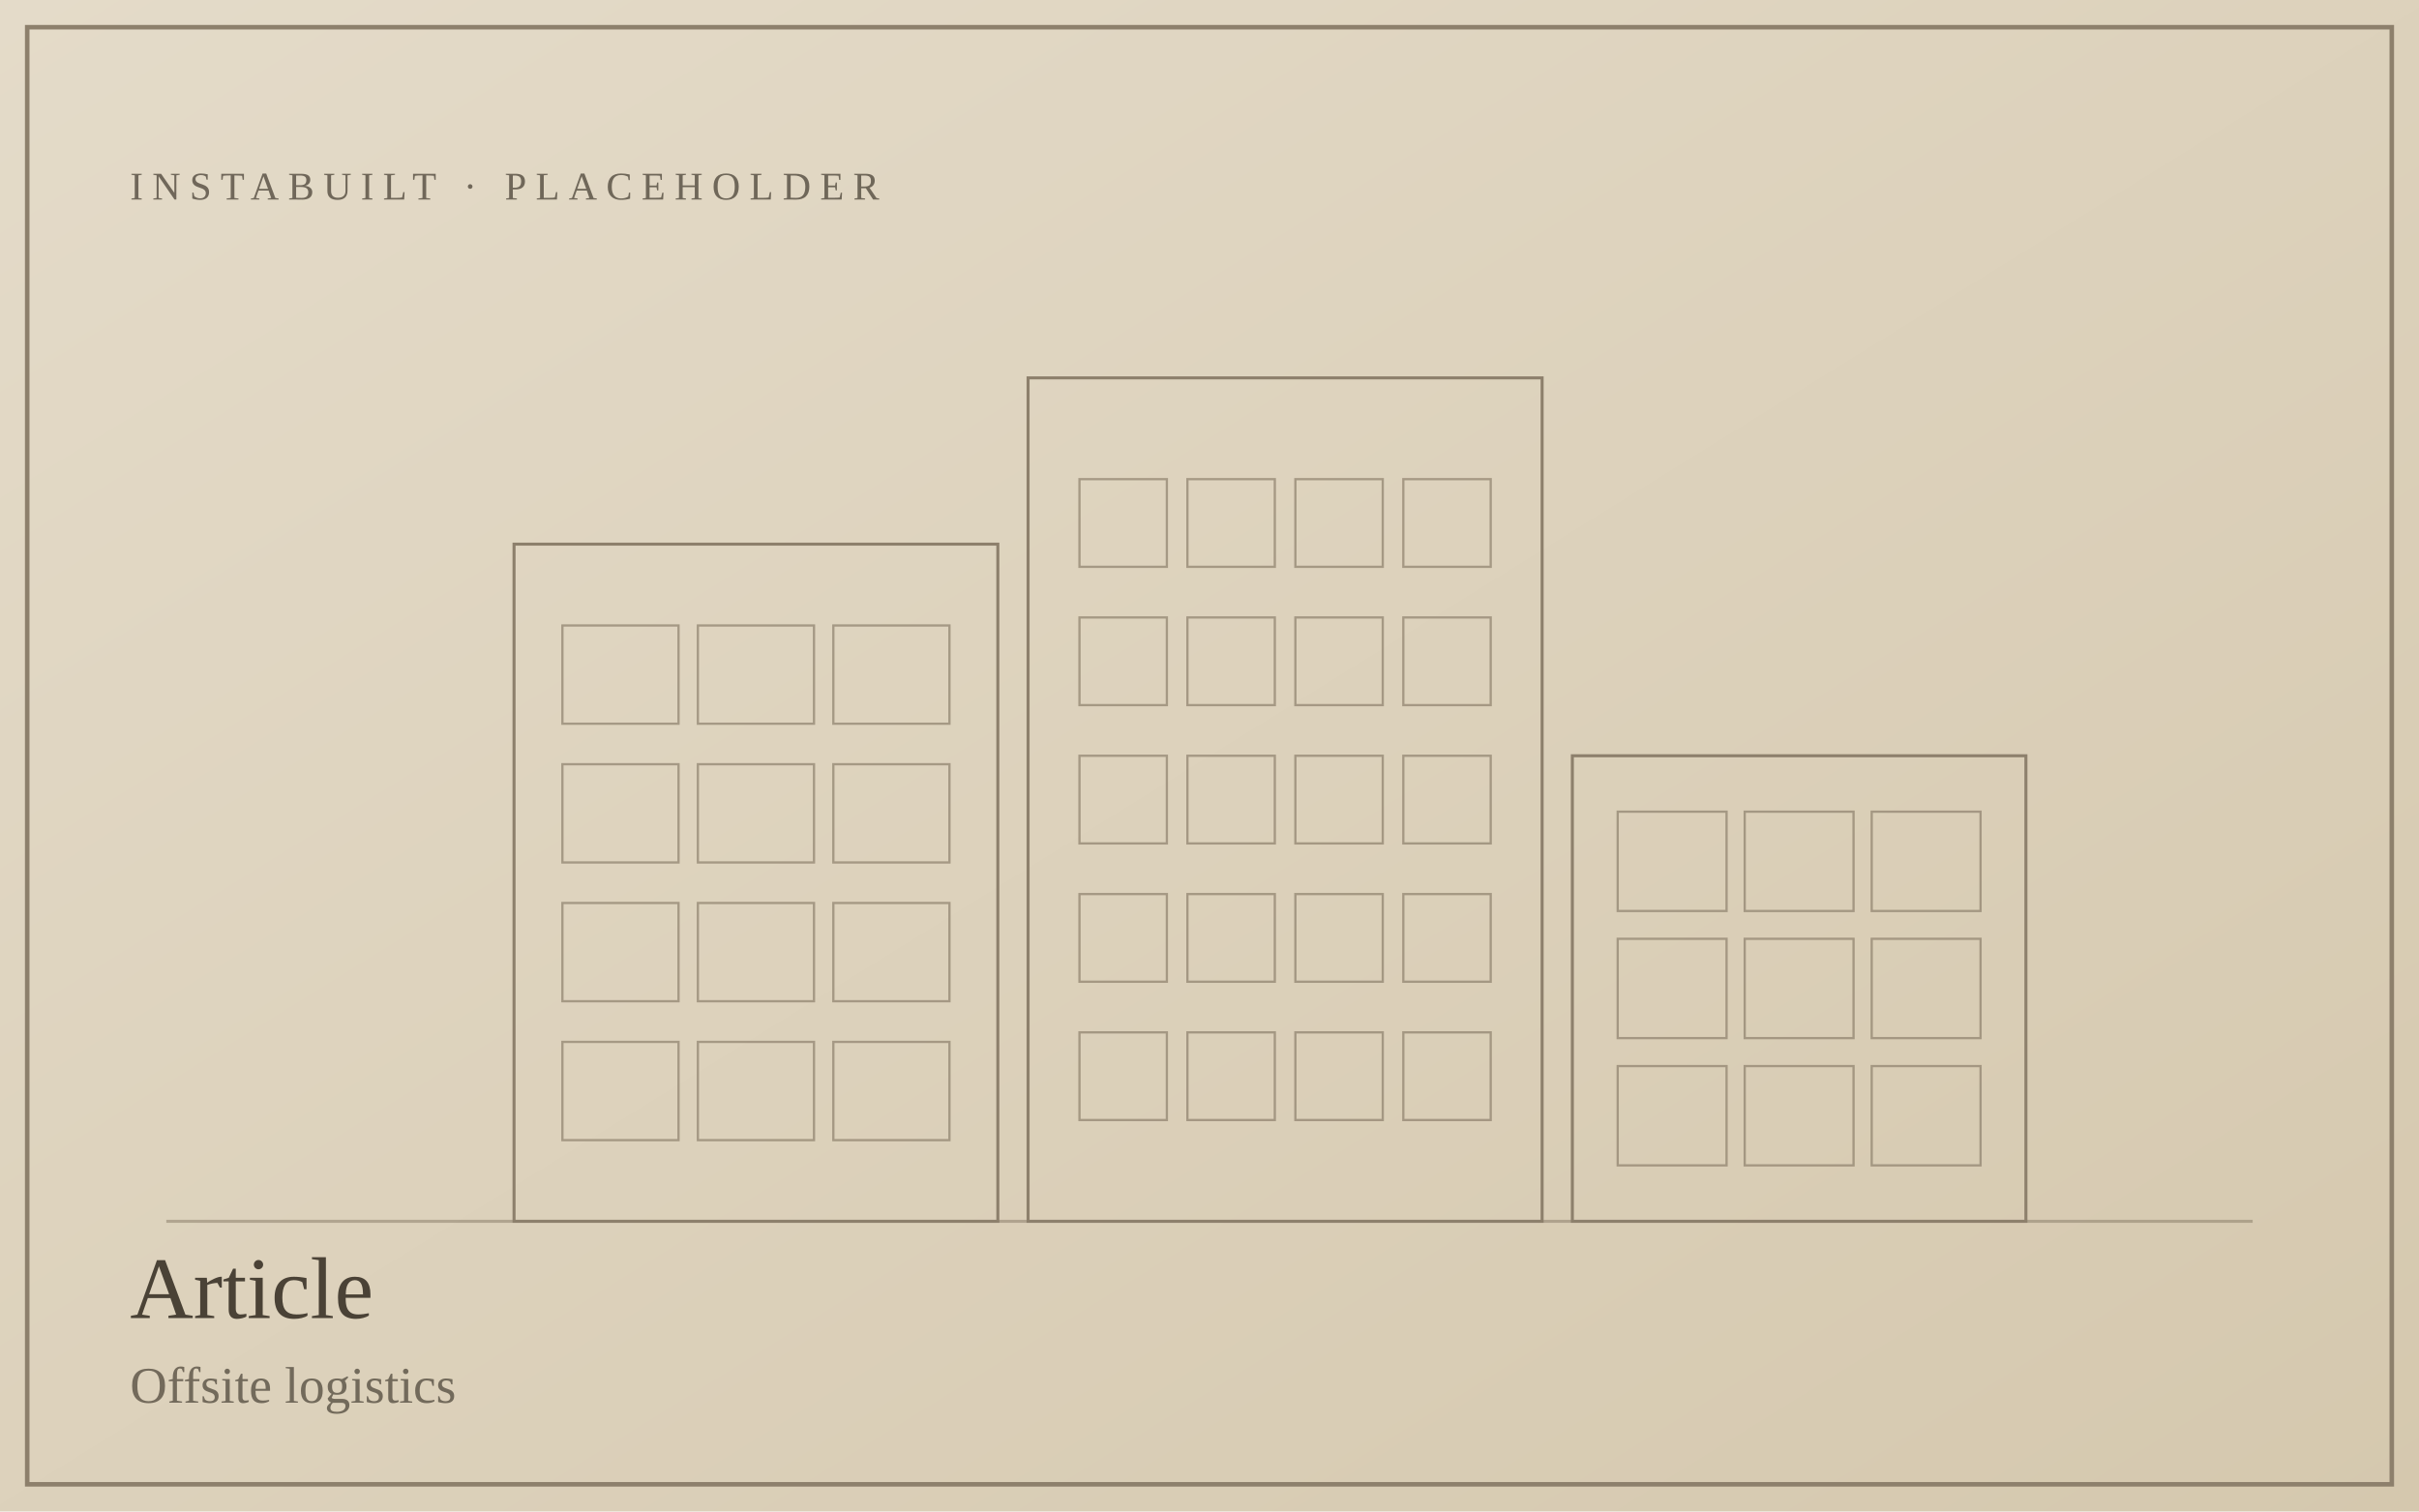
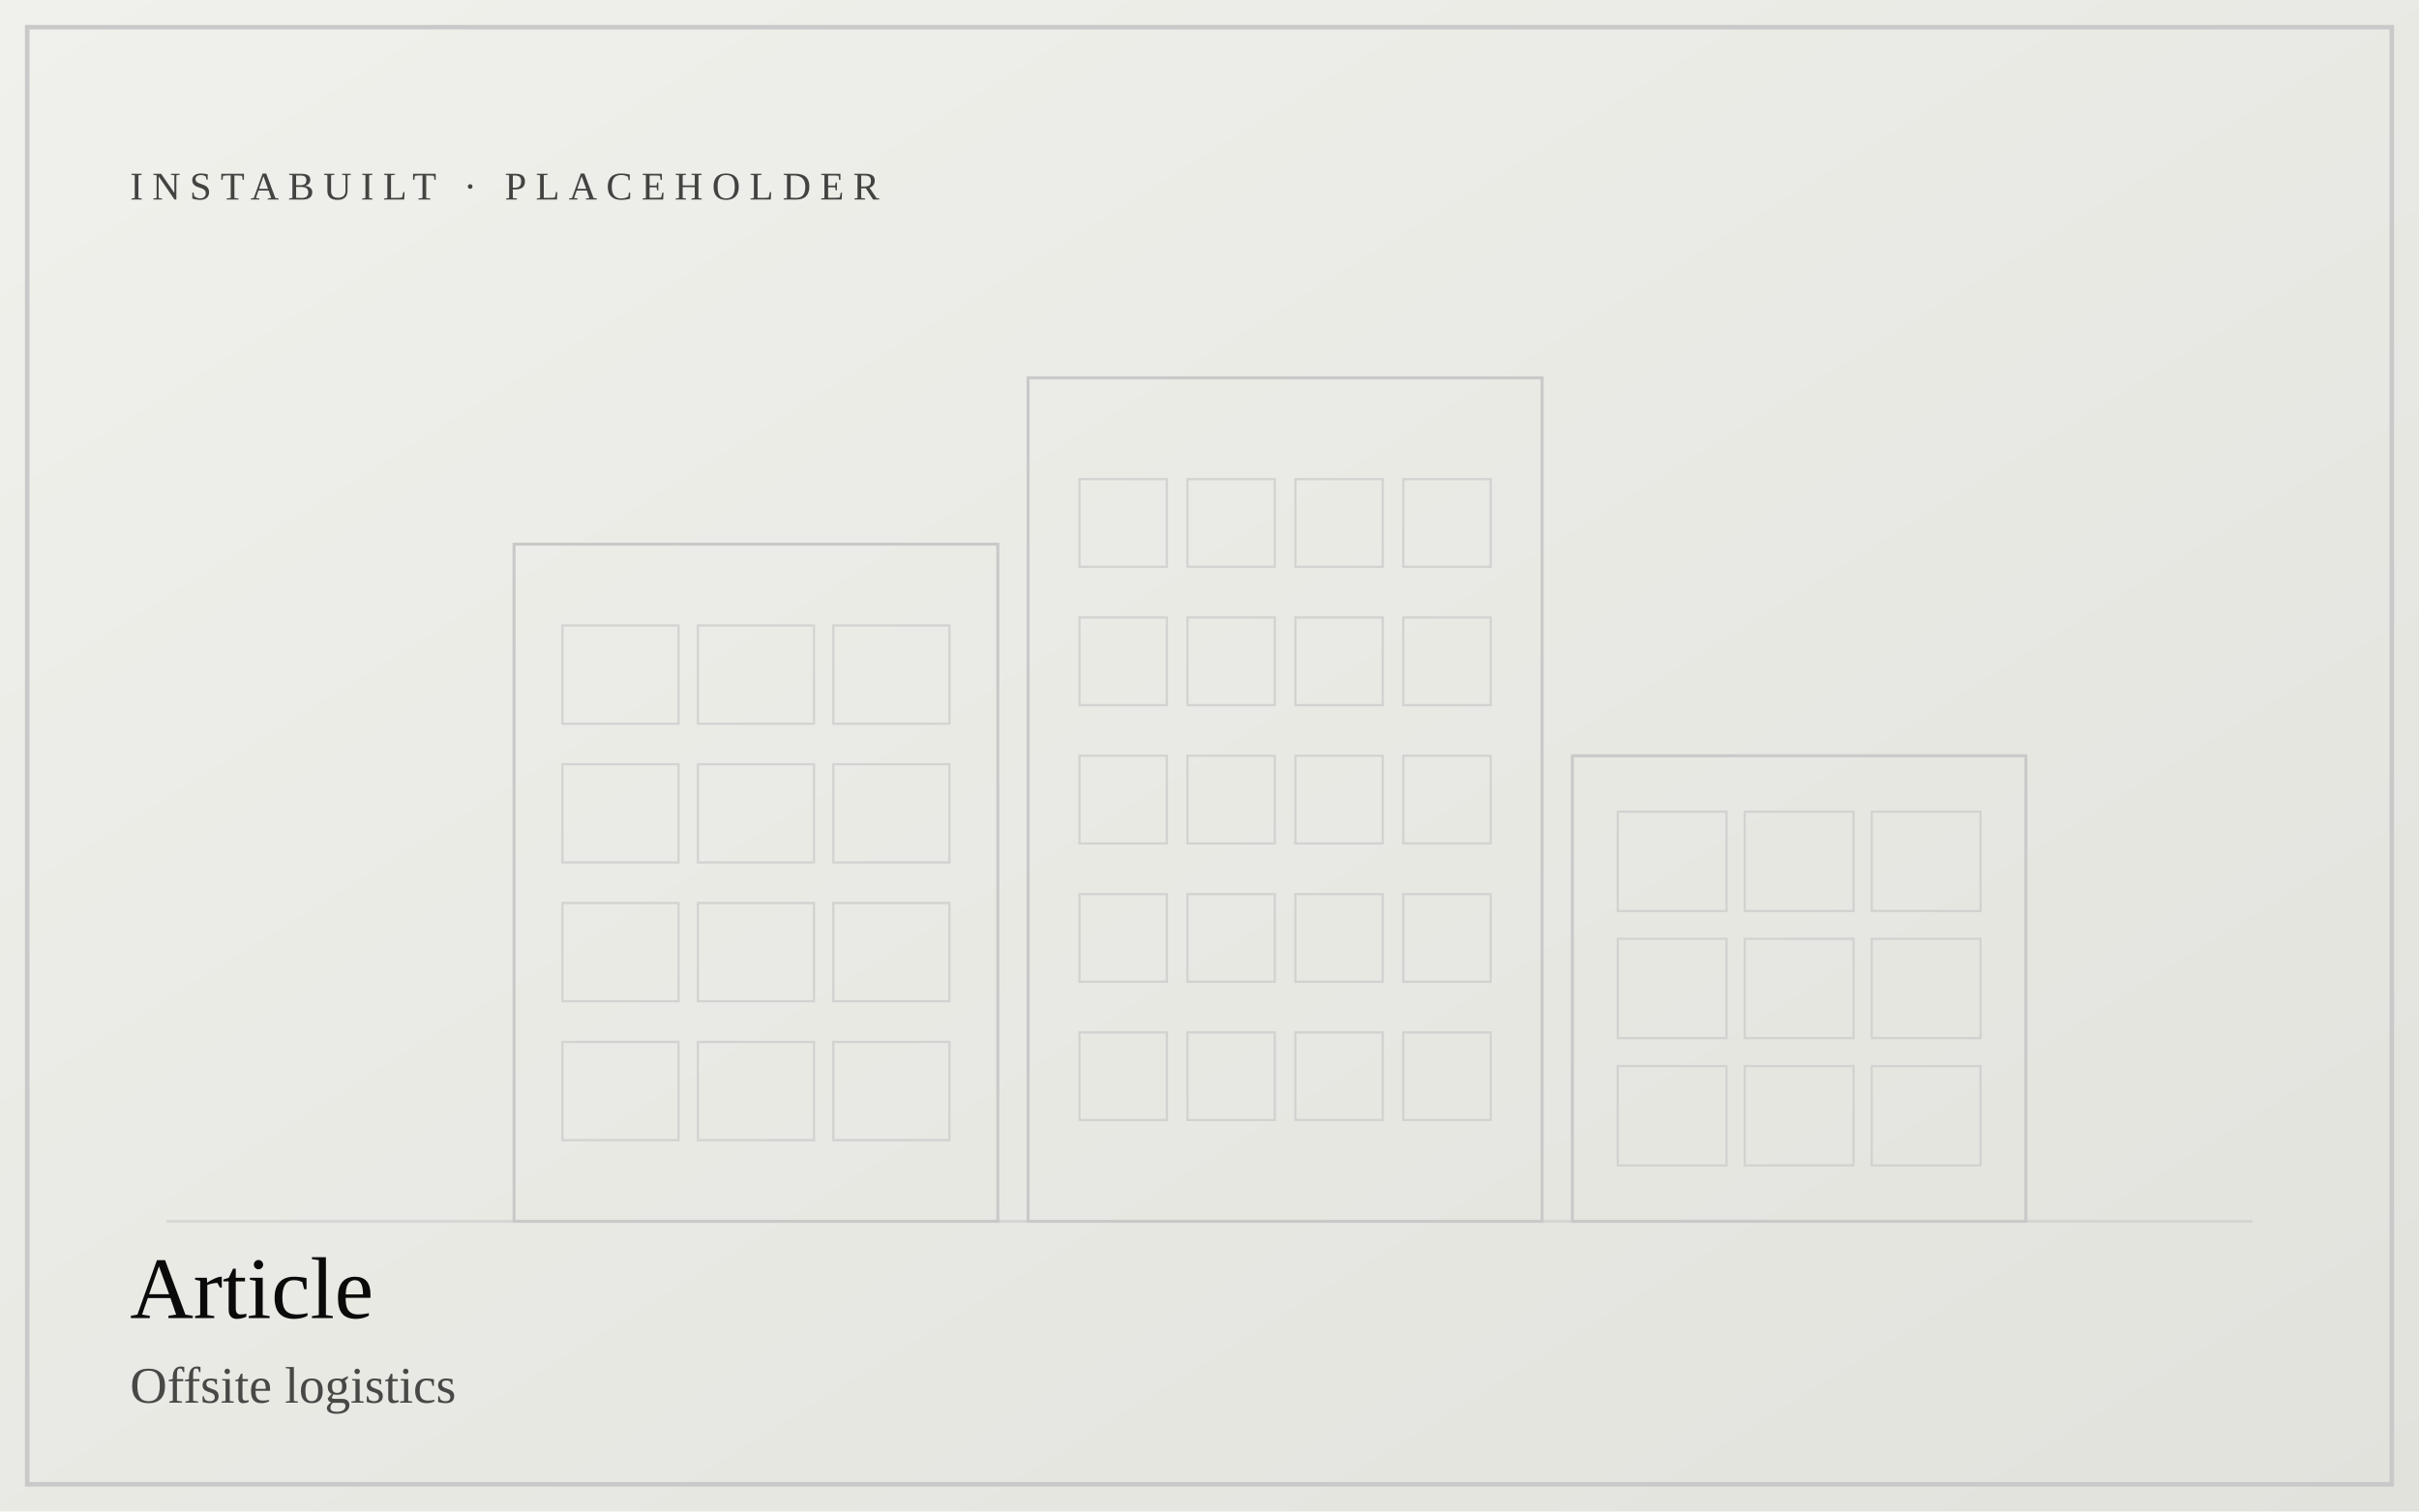
<svg xmlns="http://www.w3.org/2000/svg" width="1600" height="1000" viewBox="0 0 1600 1000" role="img" aria-label="Article — Offsite logistics">
  <defs>
    <linearGradient id="w" x1="0" y1="0" x2="1" y2="1">
-       <stop offset="0" stop-color="#E4DBC9" />
-       <stop offset="1" stop-color="#D5C8AE" />
+       <stop offset="0" stop-color="#f0f0ec" />
+       <stop offset="1" stop-color="#e2e2dd" />
    </linearGradient>
  </defs>
  <rect width="1600" height="1000" fill="url(#w)" />
-   <line x1="110" y1="808" x2="1490" y2="808" stroke="#8D806C" stroke-width="2" opacity="0.55" />
-   <rect x="340" y="360" width="320" height="448" fill="none" stroke="#8D806C" stroke-width="2" />
-   <rect x="372.0" y="413.8" width="76.8" height="65.0" fill="none" stroke="#8D806C" stroke-width="1.5" opacity="0.7" />
-   <rect x="461.6" y="413.8" width="76.8" height="65.0" fill="none" stroke="#8D806C" stroke-width="1.5" opacity="0.7" />
-   <rect x="551.2" y="413.8" width="76.8" height="65.0" fill="none" stroke="#8D806C" stroke-width="1.5" opacity="0.7" />
-   <rect x="372.0" y="505.6" width="76.8" height="65.0" fill="none" stroke="#8D806C" stroke-width="1.5" opacity="0.7" />
-   <rect x="461.6" y="505.6" width="76.8" height="65.0" fill="none" stroke="#8D806C" stroke-width="1.5" opacity="0.7" />
-   <rect x="551.2" y="505.6" width="76.8" height="65.0" fill="none" stroke="#8D806C" stroke-width="1.5" opacity="0.7" />
-   <rect x="372.0" y="597.4" width="76.8" height="65.0" fill="none" stroke="#8D806C" stroke-width="1.5" opacity="0.7" />
-   <rect x="461.6" y="597.4" width="76.8" height="65.0" fill="none" stroke="#8D806C" stroke-width="1.5" opacity="0.7" />
-   <rect x="551.2" y="597.4" width="76.8" height="65.0" fill="none" stroke="#8D806C" stroke-width="1.5" opacity="0.7" />
-   <rect x="372.0" y="689.3" width="76.8" height="65.0" fill="none" stroke="#8D806C" stroke-width="1.5" opacity="0.7" />
-   <rect x="461.6" y="689.3" width="76.8" height="65.0" fill="none" stroke="#8D806C" stroke-width="1.5" opacity="0.7" />
-   <rect x="551.2" y="689.3" width="76.8" height="65.0" fill="none" stroke="#8D806C" stroke-width="1.5" opacity="0.7" />
-   <rect x="680" y="250" width="340" height="558" fill="none" stroke="#8D806C" stroke-width="2" />
-   <rect x="714.0" y="317.0" width="57.8" height="58.0" fill="none" stroke="#8D806C" stroke-width="1.5" opacity="0.7" />
-   <rect x="785.4" y="317.0" width="57.8" height="58.0" fill="none" stroke="#8D806C" stroke-width="1.5" opacity="0.7" />
-   <rect x="856.8" y="317.0" width="57.8" height="58.0" fill="none" stroke="#8D806C" stroke-width="1.5" opacity="0.7" />
-   <rect x="928.2" y="317.0" width="57.8" height="58.0" fill="none" stroke="#8D806C" stroke-width="1.5" opacity="0.7" />
-   <rect x="714.0" y="408.5" width="57.8" height="58.0" fill="none" stroke="#8D806C" stroke-width="1.5" opacity="0.7" />
-   <rect x="785.4" y="408.5" width="57.8" height="58.0" fill="none" stroke="#8D806C" stroke-width="1.5" opacity="0.7" />
-   <rect x="856.8" y="408.5" width="57.8" height="58.0" fill="none" stroke="#8D806C" stroke-width="1.5" opacity="0.7" />
-   <rect x="928.2" y="408.5" width="57.8" height="58.0" fill="none" stroke="#8D806C" stroke-width="1.5" opacity="0.7" />
-   <rect x="714.0" y="500.0" width="57.8" height="58.0" fill="none" stroke="#8D806C" stroke-width="1.5" opacity="0.7" />
-   <rect x="785.4" y="500.0" width="57.8" height="58.0" fill="none" stroke="#8D806C" stroke-width="1.5" opacity="0.7" />
-   <rect x="856.8" y="500.0" width="57.8" height="58.0" fill="none" stroke="#8D806C" stroke-width="1.5" opacity="0.7" />
-   <rect x="928.2" y="500.0" width="57.8" height="58.0" fill="none" stroke="#8D806C" stroke-width="1.5" opacity="0.7" />
-   <rect x="714.0" y="591.5" width="57.8" height="58.0" fill="none" stroke="#8D806C" stroke-width="1.5" opacity="0.7" />
-   <rect x="785.4" y="591.5" width="57.8" height="58.0" fill="none" stroke="#8D806C" stroke-width="1.5" opacity="0.7" />
-   <rect x="856.8" y="591.5" width="57.8" height="58.0" fill="none" stroke="#8D806C" stroke-width="1.5" opacity="0.7" />
-   <rect x="928.2" y="591.5" width="57.8" height="58.0" fill="none" stroke="#8D806C" stroke-width="1.5" opacity="0.7" />
-   <rect x="714.0" y="683.0" width="57.8" height="58.0" fill="none" stroke="#8D806C" stroke-width="1.5" opacity="0.7" />
-   <rect x="785.4" y="683.0" width="57.8" height="58.0" fill="none" stroke="#8D806C" stroke-width="1.5" opacity="0.7" />
-   <rect x="856.8" y="683.0" width="57.8" height="58.0" fill="none" stroke="#8D806C" stroke-width="1.5" opacity="0.7" />
-   <rect x="928.2" y="683.0" width="57.8" height="58.0" fill="none" stroke="#8D806C" stroke-width="1.5" opacity="0.7" />
-   <rect x="1040" y="500" width="300" height="308" fill="none" stroke="#8D806C" stroke-width="2" />
-   <rect x="1070.0" y="537.0" width="72.0" height="65.7" fill="none" stroke="#8D806C" stroke-width="1.5" opacity="0.7" />
-   <rect x="1154.0" y="537.0" width="72.0" height="65.7" fill="none" stroke="#8D806C" stroke-width="1.5" opacity="0.7" />
-   <rect x="1238.0" y="537.0" width="72.0" height="65.7" fill="none" stroke="#8D806C" stroke-width="1.5" opacity="0.7" />
-   <rect x="1070.0" y="621.1" width="72.0" height="65.7" fill="none" stroke="#8D806C" stroke-width="1.5" opacity="0.7" />
-   <rect x="1154.0" y="621.1" width="72.0" height="65.7" fill="none" stroke="#8D806C" stroke-width="1.5" opacity="0.7" />
-   <rect x="1238.0" y="621.1" width="72.0" height="65.7" fill="none" stroke="#8D806C" stroke-width="1.5" opacity="0.7" />
-   <rect x="1070.0" y="705.3" width="72.0" height="65.7" fill="none" stroke="#8D806C" stroke-width="1.5" opacity="0.7" />
-   <rect x="1154.0" y="705.3" width="72.0" height="65.7" fill="none" stroke="#8D806C" stroke-width="1.5" opacity="0.7" />
-   <rect x="1238.0" y="705.3" width="72.0" height="65.7" fill="none" stroke="#8D806C" stroke-width="1.5" opacity="0.7" />
-   <rect x="18" y="18" width="1564" height="964" fill="none" stroke="#8D806C" stroke-width="3" />
-   <text x="86" y="132" font-family="Georgia, 'Times New Roman', serif" font-size="26" letter-spacing="6" fill="#4A4236" opacity="0.75">INSTABUILT · PLACEHOLDER</text>
-   <text x="86" y="872" font-family="Georgia, 'Times New Roman', serif" font-size="58" fill="#4A4236">Article</text>
-   <text x="86" y="928" font-family="Georgia, 'Times New Roman', serif" font-size="34" fill="#4A4236" opacity="0.72">Offsite logistics</text>
+   <line x1="110" y1="808" x2="1490" y2="808" stroke="#c9c9c9" stroke-width="2" opacity="0.55" />
+   <rect x="340" y="360" width="320" height="448" fill="none" stroke="#c9c9c9" stroke-width="2" />
+   <rect x="372.0" y="413.8" width="76.8" height="65.0" fill="none" stroke="#c9c9c9" stroke-width="1.5" opacity="0.7" />
+   <rect x="461.6" y="413.8" width="76.8" height="65.0" fill="none" stroke="#c9c9c9" stroke-width="1.5" opacity="0.7" />
+   <rect x="551.2" y="413.8" width="76.8" height="65.0" fill="none" stroke="#c9c9c9" stroke-width="1.5" opacity="0.7" />
+   <rect x="372.0" y="505.6" width="76.8" height="65.0" fill="none" stroke="#c9c9c9" stroke-width="1.5" opacity="0.7" />
+   <rect x="461.6" y="505.6" width="76.8" height="65.0" fill="none" stroke="#c9c9c9" stroke-width="1.5" opacity="0.7" />
+   <rect x="551.2" y="505.6" width="76.8" height="65.0" fill="none" stroke="#c9c9c9" stroke-width="1.5" opacity="0.7" />
+   <rect x="372.0" y="597.4" width="76.8" height="65.0" fill="none" stroke="#c9c9c9" stroke-width="1.5" opacity="0.7" />
+   <rect x="461.6" y="597.4" width="76.8" height="65.0" fill="none" stroke="#c9c9c9" stroke-width="1.5" opacity="0.7" />
+   <rect x="551.2" y="597.4" width="76.8" height="65.0" fill="none" stroke="#c9c9c9" stroke-width="1.5" opacity="0.7" />
+   <rect x="372.0" y="689.3" width="76.8" height="65.0" fill="none" stroke="#c9c9c9" stroke-width="1.5" opacity="0.7" />
+   <rect x="461.6" y="689.3" width="76.8" height="65.0" fill="none" stroke="#c9c9c9" stroke-width="1.5" opacity="0.7" />
+   <rect x="551.2" y="689.3" width="76.8" height="65.0" fill="none" stroke="#c9c9c9" stroke-width="1.5" opacity="0.7" />
+   <rect x="680" y="250" width="340" height="558" fill="none" stroke="#c9c9c9" stroke-width="2" />
+   <rect x="714.0" y="317.0" width="57.8" height="58.0" fill="none" stroke="#c9c9c9" stroke-width="1.5" opacity="0.7" />
+   <rect x="785.4" y="317.0" width="57.8" height="58.0" fill="none" stroke="#c9c9c9" stroke-width="1.5" opacity="0.7" />
+   <rect x="856.8" y="317.0" width="57.8" height="58.0" fill="none" stroke="#c9c9c9" stroke-width="1.5" opacity="0.7" />
+   <rect x="928.2" y="317.0" width="57.8" height="58.0" fill="none" stroke="#c9c9c9" stroke-width="1.5" opacity="0.7" />
+   <rect x="714.0" y="408.5" width="57.8" height="58.0" fill="none" stroke="#c9c9c9" stroke-width="1.5" opacity="0.7" />
+   <rect x="785.4" y="408.5" width="57.8" height="58.0" fill="none" stroke="#c9c9c9" stroke-width="1.5" opacity="0.7" />
+   <rect x="856.8" y="408.5" width="57.8" height="58.0" fill="none" stroke="#c9c9c9" stroke-width="1.5" opacity="0.7" />
+   <rect x="928.2" y="408.5" width="57.8" height="58.0" fill="none" stroke="#c9c9c9" stroke-width="1.5" opacity="0.7" />
+   <rect x="714.0" y="500.0" width="57.8" height="58.0" fill="none" stroke="#c9c9c9" stroke-width="1.5" opacity="0.7" />
+   <rect x="785.4" y="500.0" width="57.8" height="58.0" fill="none" stroke="#c9c9c9" stroke-width="1.5" opacity="0.7" />
+   <rect x="856.8" y="500.0" width="57.8" height="58.0" fill="none" stroke="#c9c9c9" stroke-width="1.5" opacity="0.7" />
+   <rect x="928.2" y="500.0" width="57.8" height="58.0" fill="none" stroke="#c9c9c9" stroke-width="1.5" opacity="0.7" />
+   <rect x="714.0" y="591.5" width="57.8" height="58.0" fill="none" stroke="#c9c9c9" stroke-width="1.5" opacity="0.7" />
+   <rect x="785.4" y="591.5" width="57.8" height="58.0" fill="none" stroke="#c9c9c9" stroke-width="1.5" opacity="0.7" />
+   <rect x="856.8" y="591.5" width="57.8" height="58.0" fill="none" stroke="#c9c9c9" stroke-width="1.5" opacity="0.7" />
+   <rect x="928.2" y="591.5" width="57.8" height="58.0" fill="none" stroke="#c9c9c9" stroke-width="1.5" opacity="0.7" />
+   <rect x="714.0" y="683.0" width="57.8" height="58.0" fill="none" stroke="#c9c9c9" stroke-width="1.5" opacity="0.7" />
+   <rect x="785.4" y="683.0" width="57.8" height="58.0" fill="none" stroke="#c9c9c9" stroke-width="1.5" opacity="0.7" />
+   <rect x="856.8" y="683.0" width="57.8" height="58.0" fill="none" stroke="#c9c9c9" stroke-width="1.5" opacity="0.7" />
+   <rect x="928.2" y="683.0" width="57.8" height="58.0" fill="none" stroke="#c9c9c9" stroke-width="1.5" opacity="0.7" />
+   <rect x="1040" y="500" width="300" height="308" fill="none" stroke="#c9c9c9" stroke-width="2" />
+   <rect x="1070.0" y="537.0" width="72.0" height="65.7" fill="none" stroke="#c9c9c9" stroke-width="1.5" opacity="0.7" />
+   <rect x="1154.0" y="537.0" width="72.0" height="65.7" fill="none" stroke="#c9c9c9" stroke-width="1.5" opacity="0.7" />
+   <rect x="1238.0" y="537.0" width="72.0" height="65.7" fill="none" stroke="#c9c9c9" stroke-width="1.5" opacity="0.7" />
+   <rect x="1070.0" y="621.1" width="72.0" height="65.7" fill="none" stroke="#c9c9c9" stroke-width="1.5" opacity="0.7" />
+   <rect x="1154.0" y="621.1" width="72.0" height="65.7" fill="none" stroke="#c9c9c9" stroke-width="1.5" opacity="0.7" />
+   <rect x="1238.0" y="621.1" width="72.0" height="65.7" fill="none" stroke="#c9c9c9" stroke-width="1.5" opacity="0.7" />
+   <rect x="1070.0" y="705.3" width="72.0" height="65.7" fill="none" stroke="#c9c9c9" stroke-width="1.5" opacity="0.7" />
+   <rect x="1154.0" y="705.3" width="72.0" height="65.7" fill="none" stroke="#c9c9c9" stroke-width="1.5" opacity="0.7" />
+   <rect x="1238.0" y="705.3" width="72.0" height="65.7" fill="none" stroke="#c9c9c9" stroke-width="1.5" opacity="0.7" />
+   <rect x="18" y="18" width="1564" height="964" fill="none" stroke="#c9c9c9" stroke-width="3" />
+   <text x="86" y="132" font-family="Georgia, 'Times New Roman', serif" font-size="26" letter-spacing="6" fill="#0a0a0a" opacity="0.75">INSTABUILT · PLACEHOLDER</text>
+   <text x="86" y="872" font-family="Georgia, 'Times New Roman', serif" font-size="58" fill="#0a0a0a">Article</text>
+   <text x="86" y="928" font-family="Georgia, 'Times New Roman', serif" font-size="34" fill="#0a0a0a" opacity="0.72">Offsite logistics</text>
</svg>
